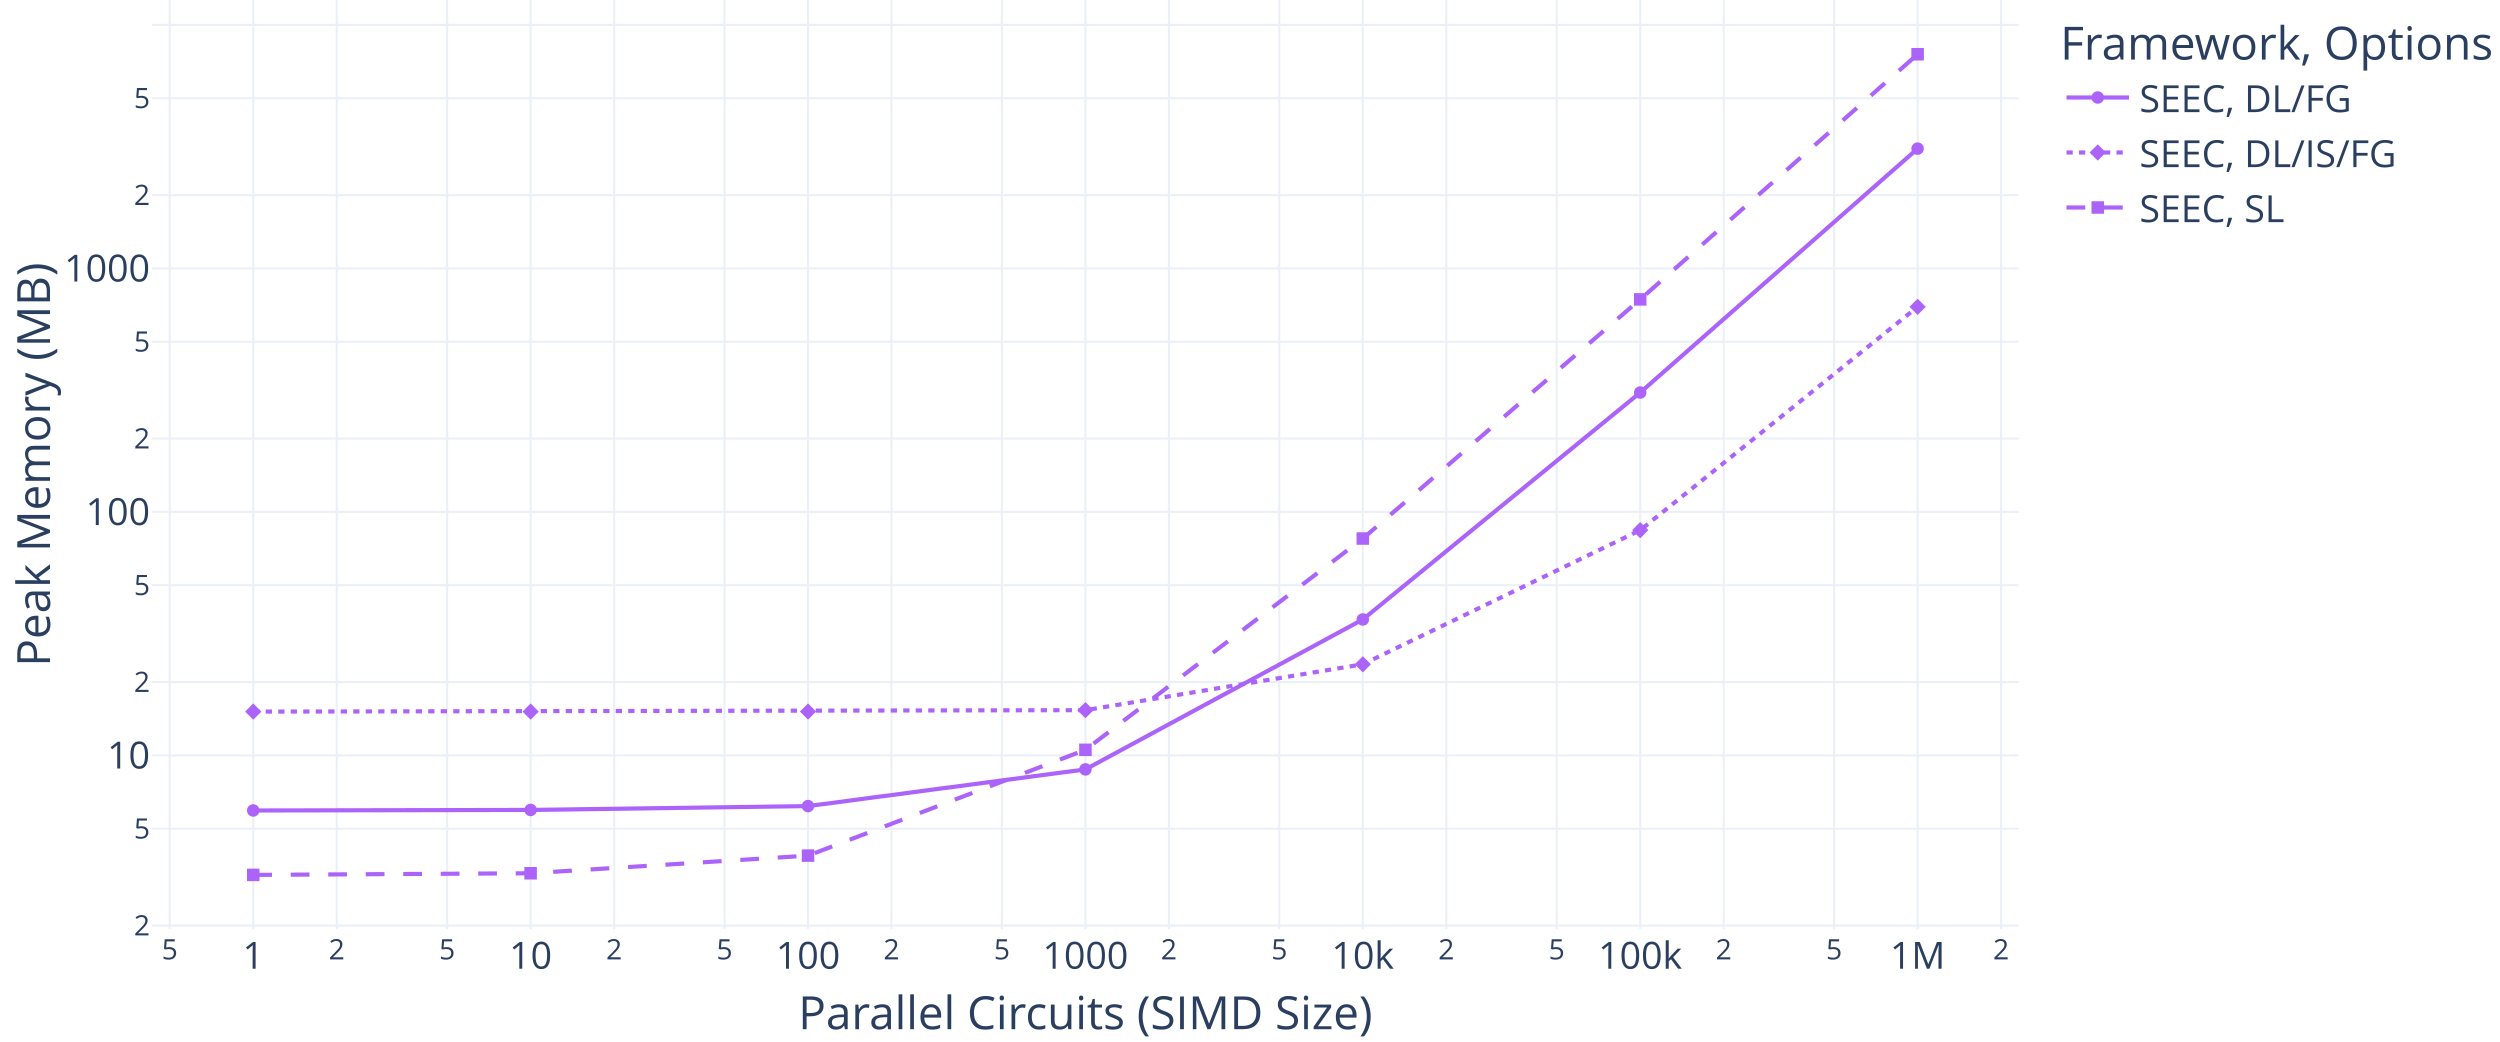
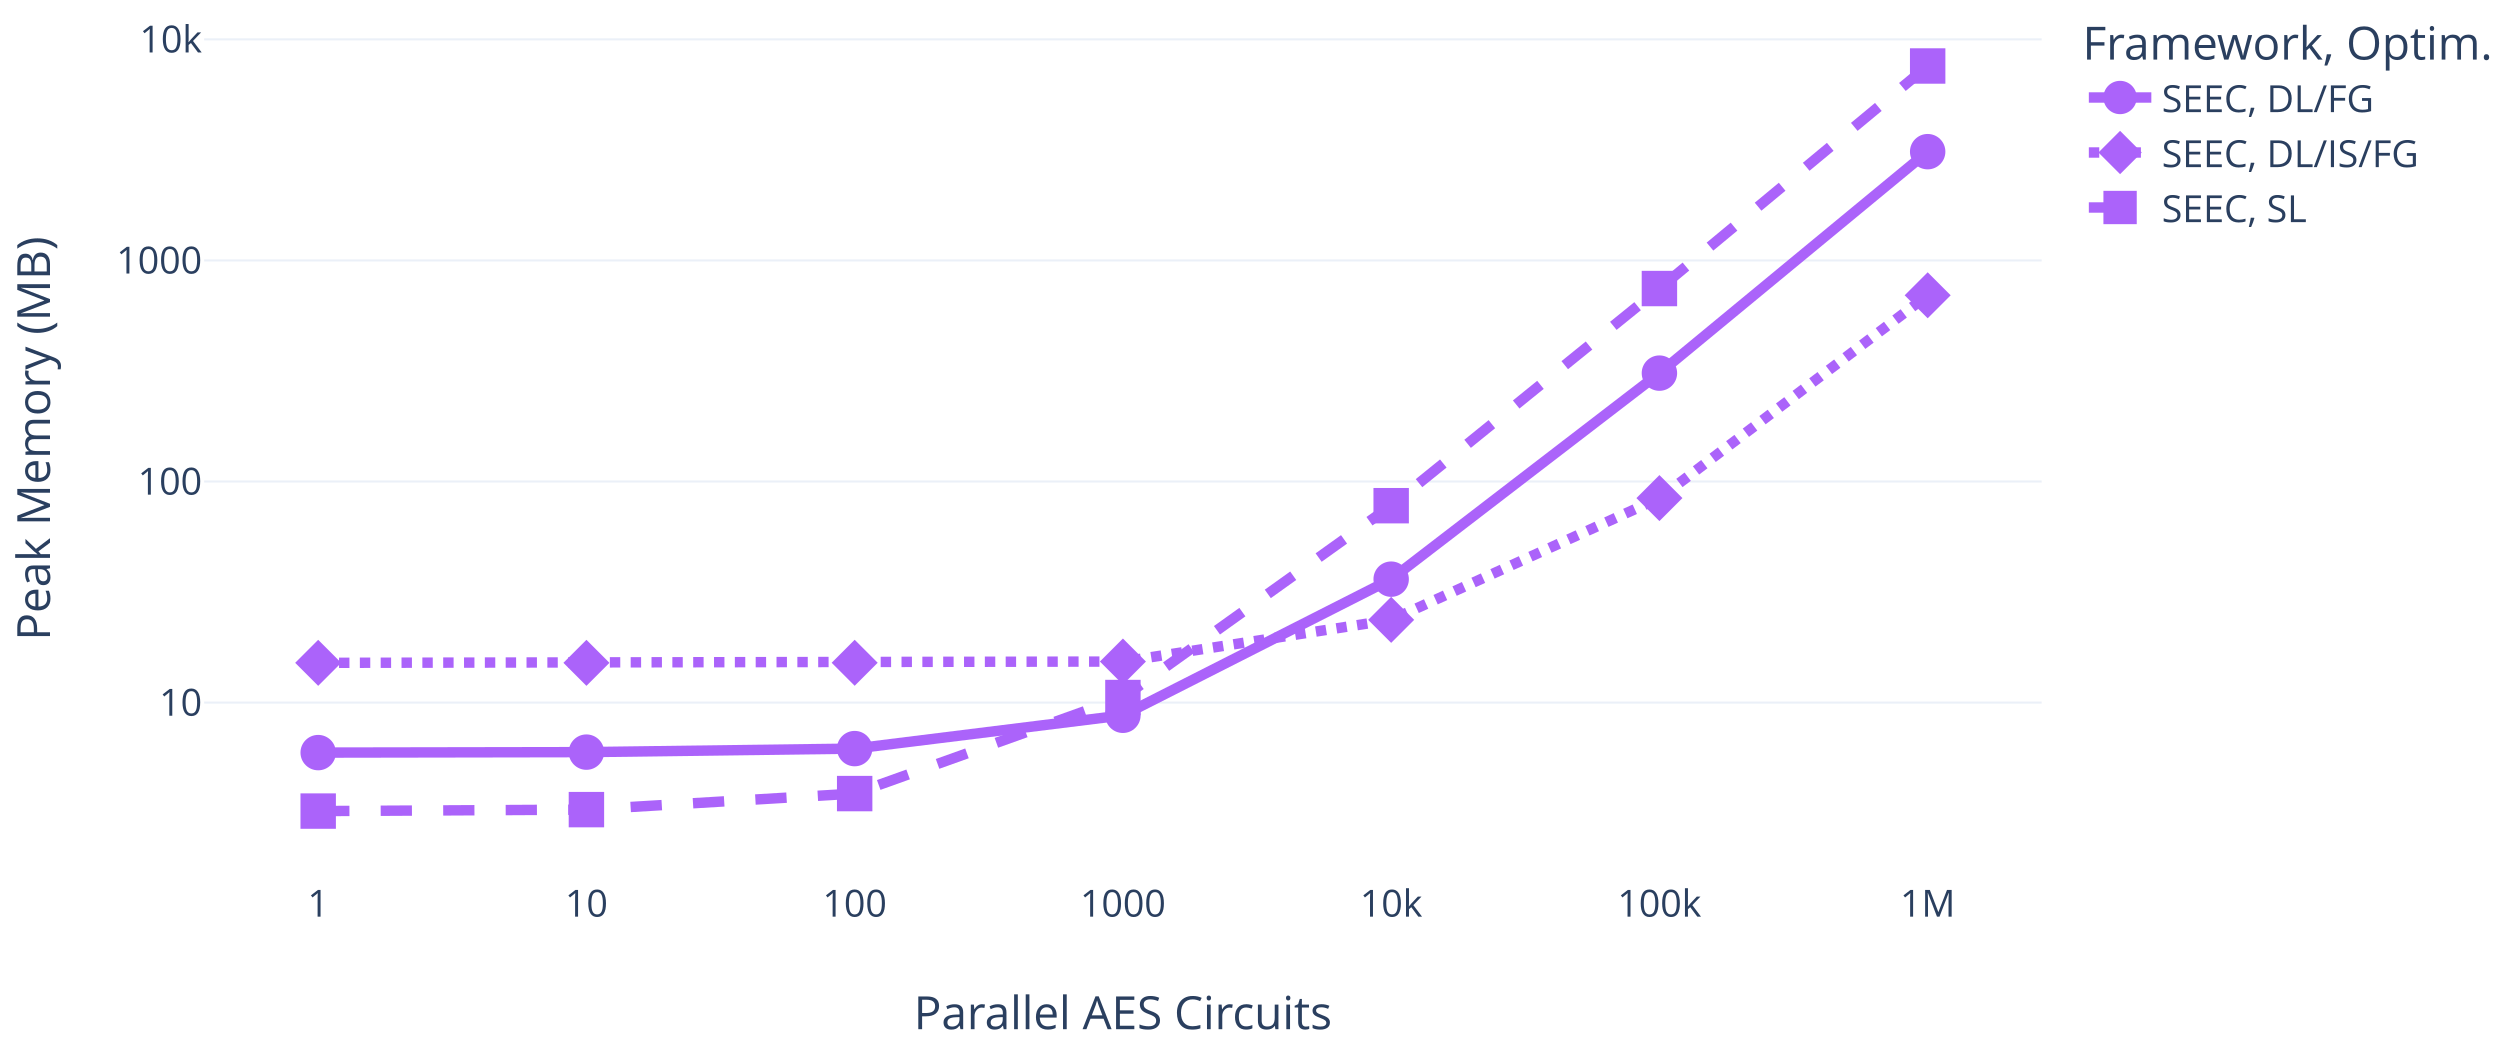
<svg xmlns="http://www.w3.org/2000/svg" class="main-svg" width="1200" height="500" style="" viewBox="0 0 1200 500">
  <rect x="0" y="0" width="1200" height="500" style="fill: rgb(255, 255, 255); fill-opacity: 1;" />
-   <defs id="defs-443792">
+   <defs id="defs-17421c">
    <g class="clips">
-       <clipPath id="clip443792xyplot" class="plotclip">
-         <rect width="896" height="446" />
-       </clipPath>
-       <clipPath class="axesclip" id="clip443792x">
-         <rect x="73" y="0" width="896" height="500" />
-       </clipPath>
-       <clipPath class="axesclip" id="clip443792y">
-         <rect x="0" y="0" width="1200" height="446" />
-       </clipPath>
-       <clipPath class="axesclip" id="clip443792xy">
-         <rect x="73" y="0" width="896" height="446" />
+       <clipPath id="clip17421cxyplot" class="plotclip">
+         <rect width="882" height="421" />
+       </clipPath>
+       <clipPath class="axesclip" id="clip17421cx">
+         <rect x="98" y="0" width="882" height="500" />
+       </clipPath>
+       <clipPath class="axesclip" id="clip17421cy">
+         <rect x="0" y="0" width="1200" height="421" />
+       </clipPath>
+       <clipPath class="axesclip" id="clip17421cxy">
+         <rect x="98" y="0" width="882" height="421" />
      </clipPath>
    </g>
    <g class="gradients" />
    <g class="patterns" />
  </defs>
  <g class="bglayer" />
  <g class="layer-below">
    <g class="imagelayer" />
    <g class="shapelayer" />
  </g>
  <g class="cartesianlayer">
    <g class="subplot xy">
      <g class="layer-subplot">
        <g class="shapelayer" />
        <g class="imagelayer" />
      </g>
      <g class="minor-gridlayer">
        <g class="x" />
        <g class="y" />
      </g>
      <g class="gridlayer">
-         <g class="x">
-           <path class="xgrid crisp" transform="translate(81.47,0)" d="M0,0v446" style="stroke: rgb(235, 240, 248); stroke-opacity: 1; stroke-width: 1px;" />
-           <path class="xgrid crisp" transform="translate(121.55,0)" d="M0,0v446" style="stroke: rgb(235, 240, 248); stroke-opacity: 1; stroke-width: 1px;" />
-           <path class="xgrid crisp" transform="translate(161.63,0)" d="M0,0v446" style="stroke: rgb(235, 240, 248); stroke-opacity: 1; stroke-width: 1px;" />
-           <path class="xgrid crisp" transform="translate(214.62,0)" d="M0,0v446" style="stroke: rgb(235, 240, 248); stroke-opacity: 1; stroke-width: 1px;" />
-           <path class="xgrid crisp" transform="translate(254.7,0)" d="M0,0v446" style="stroke: rgb(235, 240, 248); stroke-opacity: 1; stroke-width: 1px;" />
-           <path class="xgrid crisp" transform="translate(294.78,0)" d="M0,0v446" style="stroke: rgb(235, 240, 248); stroke-opacity: 1; stroke-width: 1px;" />
-           <path class="xgrid crisp" transform="translate(347.77,0)" d="M0,0v446" style="stroke: rgb(235, 240, 248); stroke-opacity: 1; stroke-width: 1px;" />
-           <path class="xgrid crisp" transform="translate(387.85,0)" d="M0,0v446" style="stroke: rgb(235, 240, 248); stroke-opacity: 1; stroke-width: 1px;" />
-           <path class="xgrid crisp" transform="translate(427.93,0)" d="M0,0v446" style="stroke: rgb(235, 240, 248); stroke-opacity: 1; stroke-width: 1px;" />
-           <path class="xgrid crisp" transform="translate(480.92,0)" d="M0,0v446" style="stroke: rgb(235, 240, 248); stroke-opacity: 1; stroke-width: 1px;" />
-           <path class="xgrid crisp" transform="translate(521,0)" d="M0,0v446" style="stroke: rgb(235, 240, 248); stroke-opacity: 1; stroke-width: 1px;" />
-           <path class="xgrid crisp" transform="translate(561.08,0)" d="M0,0v446" style="stroke: rgb(235, 240, 248); stroke-opacity: 1; stroke-width: 1px;" />
-           <path class="xgrid crisp" transform="translate(614.07,0)" d="M0,0v446" style="stroke: rgb(235, 240, 248); stroke-opacity: 1; stroke-width: 1px;" />
-           <path class="xgrid crisp" transform="translate(654.15,0)" d="M0,0v446" style="stroke: rgb(235, 240, 248); stroke-opacity: 1; stroke-width: 1px;" />
-           <path class="xgrid crisp" transform="translate(694.23,0)" d="M0,0v446" style="stroke: rgb(235, 240, 248); stroke-opacity: 1; stroke-width: 1px;" />
-           <path class="xgrid crisp" transform="translate(747.22,0)" d="M0,0v446" style="stroke: rgb(235, 240, 248); stroke-opacity: 1; stroke-width: 1px;" />
-           <path class="xgrid crisp" transform="translate(787.3,0)" d="M0,0v446" style="stroke: rgb(235, 240, 248); stroke-opacity: 1; stroke-width: 1px;" />
-           <path class="xgrid crisp" transform="translate(827.38,0)" d="M0,0v446" style="stroke: rgb(235, 240, 248); stroke-opacity: 1; stroke-width: 1px;" />
-           <path class="xgrid crisp" transform="translate(880.37,0)" d="M0,0v446" style="stroke: rgb(235, 240, 248); stroke-opacity: 1; stroke-width: 1px;" />
-           <path class="xgrid crisp" transform="translate(920.45,0)" d="M0,0v446" style="stroke: rgb(235, 240, 248); stroke-opacity: 1; stroke-width: 1px;" />
-           <path class="xgrid crisp" transform="translate(960.53,0)" d="M0,0v446" style="stroke: rgb(235, 240, 248); stroke-opacity: 1; stroke-width: 1px;" />
-         </g>
+         <g class="x" />
        <g class="y">
-           <path class="ygrid crisp" transform="translate(0,444.28)" d="M73,0h896" style="stroke: rgb(235, 240, 248); stroke-opacity: 1; stroke-width: 1px;" />
-           <path class="ygrid crisp" transform="translate(0,397.77)" d="M73,0h896" style="stroke: rgb(235, 240, 248); stroke-opacity: 1; stroke-width: 1px;" />
-           <path class="ygrid crisp" transform="translate(0,362.59)" d="M73,0h896" style="stroke: rgb(235, 240, 248); stroke-opacity: 1; stroke-width: 1px;" />
-           <path class="ygrid crisp" transform="translate(0,327.41)" d="M73,0h896" style="stroke: rgb(235, 240, 248); stroke-opacity: 1; stroke-width: 1px;" />
-           <path class="ygrid crisp" transform="translate(0,280.9)" d="M73,0h896" style="stroke: rgb(235, 240, 248); stroke-opacity: 1; stroke-width: 1px;" />
-           <path class="ygrid crisp" transform="translate(0,245.72)" d="M73,0h896" style="stroke: rgb(235, 240, 248); stroke-opacity: 1; stroke-width: 1px;" />
-           <path class="ygrid crisp" transform="translate(0,210.53)" d="M73,0h896" style="stroke: rgb(235, 240, 248); stroke-opacity: 1; stroke-width: 1px;" />
-           <path class="ygrid crisp" transform="translate(0,164.03)" d="M73,0h896" style="stroke: rgb(235, 240, 248); stroke-opacity: 1; stroke-width: 1px;" />
-           <path class="ygrid crisp" transform="translate(0,128.84)" d="M73,0h896" style="stroke: rgb(235, 240, 248); stroke-opacity: 1; stroke-width: 1px;" />
-           <path class="ygrid crisp" transform="translate(0,93.66)" d="M73,0h896" style="stroke: rgb(235, 240, 248); stroke-opacity: 1; stroke-width: 1px;" />
-           <path class="ygrid crisp" transform="translate(0,47.15)" d="M73,0h896" style="stroke: rgb(235, 240, 248); stroke-opacity: 1; stroke-width: 1px;" />
-           <path class="ygrid crisp" transform="translate(0,11.97)" d="M73,0h896" style="stroke: rgb(235, 240, 248); stroke-opacity: 1; stroke-width: 1px;" />
+           <path class="ygrid crisp" transform="translate(0,337.24)" d="M98,0h882" style="stroke: rgb(235, 240, 248); stroke-opacity: 1; stroke-width: 1px;" />
+           <path class="ygrid crisp" transform="translate(0,231.13)" d="M98,0h882" style="stroke: rgb(235, 240, 248); stroke-opacity: 1; stroke-width: 1px;" />
+           <path class="ygrid crisp" transform="translate(0,125.01)" d="M98,0h882" style="stroke: rgb(235, 240, 248); stroke-opacity: 1; stroke-width: 1px;" />
+           <path class="ygrid crisp" transform="translate(0,18.89)" d="M98,0h882" style="stroke: rgb(235, 240, 248); stroke-opacity: 1; stroke-width: 1px;" />
        </g>
      </g>
      <g class="zerolinelayer" />
      <path class="xlines-below" />
      <path class="ylines-below" />
      <g class="overlines-below" />
      <g class="xaxislayer-below" />
      <g class="yaxislayer-below" />
      <g class="overaxes-below" />
-       <g class="plot" transform="translate(73,0)" clip-path="url(#clip443792xyplot)">
+       <g class="plot" transform="translate(98,0)" clip-path="url(#clip17421cxyplot)">
        <g class="scatterlayer mlayer">
-           <g class="trace scatter trace0c1ef0" style="stroke-miterlimit: 2; opacity: 1;">
+           <g class="trace scatter trace7d2d43" style="stroke-miterlimit: 2; opacity: 1;">
            <g class="fills" />
            <g class="errorbars" />
            <g class="lines">
-               <path class="js-line" d="M48.55,389.03L181.7,388.77L314.85,386.92L448,369.31L581.15,297.34L714.3,188.42L847.45,71.34" style="vector-effect: none; fill: none; stroke: rgb(171, 99, 250); stroke-opacity: 1; stroke-width: 2px; opacity: 1;" />
+               <path class="js-line" d="M54.73,361.25L183.48,361.02L312.24,359.33L441,343.34L569.76,278L698.52,179.1L827.28,72.8" style="vector-effect: none; fill: none; stroke: rgb(171, 99, 250); stroke-opacity: 1; stroke-width: 5px; opacity: 1;" />
            </g>
            <g class="points">
-               <path class="point" transform="translate(48.55,389.03)" d="M3,0A3,3 0 1,1 0,-3A3,3 0 0,1 3,0Z" style="opacity: 1; stroke-width: 0px; fill: rgb(171, 99, 250); fill-opacity: 1;" />
-               <path class="point" transform="translate(181.7,388.77)" d="M3,0A3,3 0 1,1 0,-3A3,3 0 0,1 3,0Z" style="opacity: 1; stroke-width: 0px; fill: rgb(171, 99, 250); fill-opacity: 1;" />
-               <path class="point" transform="translate(314.85,386.92)" d="M3,0A3,3 0 1,1 0,-3A3,3 0 0,1 3,0Z" style="opacity: 1; stroke-width: 0px; fill: rgb(171, 99, 250); fill-opacity: 1;" />
-               <path class="point" transform="translate(448,369.31)" d="M3,0A3,3 0 1,1 0,-3A3,3 0 0,1 3,0Z" style="opacity: 1; stroke-width: 0px; fill: rgb(171, 99, 250); fill-opacity: 1;" />
-               <path class="point" transform="translate(581.15,297.34)" d="M3,0A3,3 0 1,1 0,-3A3,3 0 0,1 3,0Z" style="opacity: 1; stroke-width: 0px; fill: rgb(171, 99, 250); fill-opacity: 1;" />
-               <path class="point" transform="translate(714.3,188.42)" d="M3,0A3,3 0 1,1 0,-3A3,3 0 0,1 3,0Z" style="opacity: 1; stroke-width: 0px; fill: rgb(171, 99, 250); fill-opacity: 1;" />
-               <path class="point" transform="translate(847.45,71.34)" d="M3,0A3,3 0 1,1 0,-3A3,3 0 0,1 3,0Z" style="opacity: 1; stroke-width: 0px; fill: rgb(171, 99, 250); fill-opacity: 1;" />
+               <path class="point" transform="translate(54.73,361.25)" d="M8.5,0A8.5,8.5 0 1,1 0,-8.5A8.5,8.5 0 0,1 8.5,0Z" style="opacity: 1; stroke-width: 0px; fill: rgb(171, 99, 250); fill-opacity: 1;" />
+               <path class="point" transform="translate(183.48,361.02)" d="M8.5,0A8.5,8.5 0 1,1 0,-8.5A8.5,8.5 0 0,1 8.5,0Z" style="opacity: 1; stroke-width: 0px; fill: rgb(171, 99, 250); fill-opacity: 1;" />
+               <path class="point" transform="translate(312.24,359.33)" d="M8.5,0A8.5,8.5 0 1,1 0,-8.5A8.5,8.5 0 0,1 8.5,0Z" style="opacity: 1; stroke-width: 0px; fill: rgb(171, 99, 250); fill-opacity: 1;" />
+               <path class="point" transform="translate(441,343.34)" d="M8.5,0A8.5,8.5 0 1,1 0,-8.5A8.5,8.5 0 0,1 8.5,0Z" style="opacity: 1; stroke-width: 0px; fill: rgb(171, 99, 250); fill-opacity: 1;" />
+               <path class="point" transform="translate(569.76,278)" d="M8.5,0A8.5,8.5 0 1,1 0,-8.5A8.5,8.5 0 0,1 8.5,0Z" style="opacity: 1; stroke-width: 0px; fill: rgb(171, 99, 250); fill-opacity: 1;" />
+               <path class="point" transform="translate(698.52,179.1)" d="M8.5,0A8.5,8.5 0 1,1 0,-8.5A8.5,8.5 0 0,1 8.5,0Z" style="opacity: 1; stroke-width: 0px; fill: rgb(171, 99, 250); fill-opacity: 1;" />
+               <path class="point" transform="translate(827.28,72.8)" d="M8.5,0A8.5,8.5 0 1,1 0,-8.5A8.5,8.5 0 0,1 8.5,0Z" style="opacity: 1; stroke-width: 0px; fill: rgb(171, 99, 250); fill-opacity: 1;" />
            </g>
            <g class="text" />
          </g>
-           <g class="trace scatter trace96183c" style="stroke-miterlimit: 2; opacity: 1;">
+           <g class="trace scatter trace6a30df" style="stroke-miterlimit: 2; opacity: 1;">
            <g class="fills" />
            <g class="errorbars" />
            <g class="lines">
-               <path class="js-line" d="M48.55,341.57L448,340.88L581.15,318.86L714.3,254.48L847.45,147.27" style="vector-effect: none; fill: none; stroke: rgb(171, 99, 250); stroke-opacity: 1; stroke-dasharray: 3px, 3px; stroke-width: 2px; opacity: 1;" />
+               <path class="js-line" d="M54.73,318.16L441,317.54L569.76,297.53L698.52,239.08L827.28,141.74" style="vector-effect: none; fill: none; stroke: rgb(171, 99, 250); stroke-opacity: 1; stroke-dasharray: 5px, 5px; stroke-width: 5px; opacity: 1;" />
            </g>
            <g class="points">
-               <path class="point" transform="translate(48.55,341.57)" d="M3.9,0L0,3.9L-3.9,0L0,-3.9Z" style="opacity: 1; stroke-width: 0px; fill: rgb(171, 99, 250); fill-opacity: 1;" />
-               <path class="point" transform="translate(181.7,341.57)" d="M3.9,0L0,3.9L-3.9,0L0,-3.9Z" style="opacity: 1; stroke-width: 0px; fill: rgb(171, 99, 250); fill-opacity: 1;" />
-               <path class="point" transform="translate(314.85,341.54)" d="M3.9,0L0,3.9L-3.9,0L0,-3.9Z" style="opacity: 1; stroke-width: 0px; fill: rgb(171, 99, 250); fill-opacity: 1;" />
-               <path class="point" transform="translate(448,340.88)" d="M3.9,0L0,3.9L-3.9,0L0,-3.9Z" style="opacity: 1; stroke-width: 0px; fill: rgb(171, 99, 250); fill-opacity: 1;" />
-               <path class="point" transform="translate(581.15,318.86)" d="M3.9,0L0,3.9L-3.9,0L0,-3.9Z" style="opacity: 1; stroke-width: 0px; fill: rgb(171, 99, 250); fill-opacity: 1;" />
-               <path class="point" transform="translate(714.3,254.48)" d="M3.9,0L0,3.9L-3.9,0L0,-3.9Z" style="opacity: 1; stroke-width: 0px; fill: rgb(171, 99, 250); fill-opacity: 1;" />
-               <path class="point" transform="translate(847.45,147.27)" d="M3.9,0L0,3.9L-3.9,0L0,-3.9Z" style="opacity: 1; stroke-width: 0px; fill: rgb(171, 99, 250); fill-opacity: 1;" />
+               <path class="point" transform="translate(54.73,318.16)" d="M11.05,0L0,11.05L-11.05,0L0,-11.05Z" style="opacity: 1; stroke-width: 0px; fill: rgb(171, 99, 250); fill-opacity: 1;" />
+               <path class="point" transform="translate(183.48,318.16)" d="M11.05,0L0,11.05L-11.05,0L0,-11.05Z" style="opacity: 1; stroke-width: 0px; fill: rgb(171, 99, 250); fill-opacity: 1;" />
+               <path class="point" transform="translate(312.24,318.13)" d="M11.05,0L0,11.05L-11.05,0L0,-11.05Z" style="opacity: 1; stroke-width: 0px; fill: rgb(171, 99, 250); fill-opacity: 1;" />
+               <path class="point" transform="translate(441,317.54)" d="M11.05,0L0,11.05L-11.05,0L0,-11.05Z" style="opacity: 1; stroke-width: 0px; fill: rgb(171, 99, 250); fill-opacity: 1;" />
+               <path class="point" transform="translate(569.76,297.53)" d="M11.05,0L0,11.05L-11.05,0L0,-11.05Z" style="opacity: 1; stroke-width: 0px; fill: rgb(171, 99, 250); fill-opacity: 1;" />
+               <path class="point" transform="translate(698.52,239.08)" d="M11.05,0L0,11.05L-11.05,0L0,-11.05Z" style="opacity: 1; stroke-width: 0px; fill: rgb(171, 99, 250); fill-opacity: 1;" />
+               <path class="point" transform="translate(827.28,141.74)" d="M11.05,0L0,11.05L-11.05,0L0,-11.05Z" style="opacity: 1; stroke-width: 0px; fill: rgb(171, 99, 250); fill-opacity: 1;" />
            </g>
            <g class="text" />
          </g>
-           <g class="trace scatter tracea69be8" style="stroke-miterlimit: 2; opacity: 1;">
+           <g class="trace scatter tracea6ce36" style="stroke-miterlimit: 2; opacity: 1;">
            <g class="fills" />
            <g class="errorbars" />
            <g class="lines">
-               <path class="js-line" d="M48.55,419.95L181.7,419.17L314.85,410.7L448,359.91L581.15,258.5L714.3,143.7L847.45,26.05" style="vector-effect: none; fill: none; stroke: rgb(171, 99, 250); stroke-opacity: 1; stroke-dasharray: 9px, 9px; stroke-width: 2px; opacity: 1;" />
+               <path class="js-line" d="M54.73,389.32L183.48,388.62L312.24,380.92L441,334.81L569.76,242.73L698.52,138.5L827.28,31.68" style="vector-effect: none; fill: none; stroke: rgb(171, 99, 250); stroke-opacity: 1; stroke-dasharray: 15px, 15px; stroke-width: 5px; opacity: 1;" />
            </g>
            <g class="points">
-               <path class="point" transform="translate(48.55,419.95)" d="M3,3H-3V-3H3Z" style="opacity: 1; stroke-width: 0px; fill: rgb(171, 99, 250); fill-opacity: 1;" />
-               <path class="point" transform="translate(181.7,419.17)" d="M3,3H-3V-3H3Z" style="opacity: 1; stroke-width: 0px; fill: rgb(171, 99, 250); fill-opacity: 1;" />
-               <path class="point" transform="translate(314.85,410.7)" d="M3,3H-3V-3H3Z" style="opacity: 1; stroke-width: 0px; fill: rgb(171, 99, 250); fill-opacity: 1;" />
-               <path class="point" transform="translate(448,359.91)" d="M3,3H-3V-3H3Z" style="opacity: 1; stroke-width: 0px; fill: rgb(171, 99, 250); fill-opacity: 1;" />
-               <path class="point" transform="translate(581.15,258.5)" d="M3,3H-3V-3H3Z" style="opacity: 1; stroke-width: 0px; fill: rgb(171, 99, 250); fill-opacity: 1;" />
-               <path class="point" transform="translate(714.3,143.7)" d="M3,3H-3V-3H3Z" style="opacity: 1; stroke-width: 0px; fill: rgb(171, 99, 250); fill-opacity: 1;" />
-               <path class="point" transform="translate(847.45,26.05)" d="M3,3H-3V-3H3Z" style="opacity: 1; stroke-width: 0px; fill: rgb(171, 99, 250); fill-opacity: 1;" />
+               <path class="point" transform="translate(54.73,389.32)" d="M8.5,8.5H-8.5V-8.5H8.5Z" style="opacity: 1; stroke-width: 0px; fill: rgb(171, 99, 250); fill-opacity: 1;" />
+               <path class="point" transform="translate(183.48,388.62)" d="M8.5,8.5H-8.5V-8.5H8.5Z" style="opacity: 1; stroke-width: 0px; fill: rgb(171, 99, 250); fill-opacity: 1;" />
+               <path class="point" transform="translate(312.24,380.92)" d="M8.5,8.5H-8.5V-8.5H8.5Z" style="opacity: 1; stroke-width: 0px; fill: rgb(171, 99, 250); fill-opacity: 1;" />
+               <path class="point" transform="translate(441,334.81)" d="M8.5,8.5H-8.5V-8.5H8.5Z" style="opacity: 1; stroke-width: 0px; fill: rgb(171, 99, 250); fill-opacity: 1;" />
+               <path class="point" transform="translate(569.76,242.73)" d="M8.5,8.5H-8.5V-8.5H8.5Z" style="opacity: 1; stroke-width: 0px; fill: rgb(171, 99, 250); fill-opacity: 1;" />
+               <path class="point" transform="translate(698.52,138.5)" d="M8.5,8.5H-8.5V-8.5H8.5Z" style="opacity: 1; stroke-width: 0px; fill: rgb(171, 99, 250); fill-opacity: 1;" />
+               <path class="point" transform="translate(827.28,31.68)" d="M8.5,8.5H-8.5V-8.5H8.5Z" style="opacity: 1; stroke-width: 0px; fill: rgb(171, 99, 250); fill-opacity: 1;" />
            </g>
            <g class="text" />
          </g>
        </g>
      </g>
      <g class="overplot" />
      <path class="xlines-above crisp" d="M0,0" style="fill: none;" />
      <path class="ylines-above crisp" d="M0,0" style="fill: none;" />
      <g class="overlines-above" />
      <g class="xaxislayer-above">
        <g class="xtick">
-           <text text-anchor="middle" x="0" y="460.5" transform="translate(81.47,0)" style="font-family: 'Open Sans', verdana, arial, sans-serif; font-size: 13.5px; fill: rgb(42, 63, 95); fill-opacity: 1; white-space: pre; opacity: 1;">5</text>
-         </g>
-         <g class="xtick">
-           <text text-anchor="middle" x="0" y="465" style="font-family: 'Open Sans', verdana, arial, sans-serif; font-size: 18px; fill: rgb(42, 63, 95); fill-opacity: 1; white-space: pre; opacity: 1;" transform="translate(121.55,0)">1</text>
-         </g>
-         <g class="xtick">
-           <text text-anchor="middle" x="0" y="460.5" style="font-family: 'Open Sans', verdana, arial, sans-serif; font-size: 13.5px; fill: rgb(42, 63, 95); fill-opacity: 1; white-space: pre; opacity: 1;" transform="translate(161.63,0)">2</text>
-         </g>
-         <g class="xtick">
-           <text text-anchor="middle" x="0" y="460.5" style="font-family: 'Open Sans', verdana, arial, sans-serif; font-size: 13.5px; fill: rgb(42, 63, 95); fill-opacity: 1; white-space: pre; opacity: 1;" transform="translate(214.62,0)">5</text>
-         </g>
-         <g class="xtick">
-           <text text-anchor="middle" x="0" y="465" style="font-family: 'Open Sans', verdana, arial, sans-serif; font-size: 18px; fill: rgb(42, 63, 95); fill-opacity: 1; white-space: pre; opacity: 1;" transform="translate(254.7,0)">10</text>
-         </g>
-         <g class="xtick">
-           <text text-anchor="middle" x="0" y="460.5" style="font-family: 'Open Sans', verdana, arial, sans-serif; font-size: 13.5px; fill: rgb(42, 63, 95); fill-opacity: 1; white-space: pre; opacity: 1;" transform="translate(294.78,0)">2</text>
-         </g>
-         <g class="xtick">
-           <text text-anchor="middle" x="0" y="460.5" style="font-family: 'Open Sans', verdana, arial, sans-serif; font-size: 13.5px; fill: rgb(42, 63, 95); fill-opacity: 1; white-space: pre; opacity: 1;" transform="translate(347.77,0)">5</text>
-         </g>
-         <g class="xtick">
-           <text text-anchor="middle" x="0" y="465" style="font-family: 'Open Sans', verdana, arial, sans-serif; font-size: 18px; fill: rgb(42, 63, 95); fill-opacity: 1; white-space: pre; opacity: 1;" transform="translate(387.85,0)">100</text>
-         </g>
-         <g class="xtick">
-           <text text-anchor="middle" x="0" y="460.5" style="font-family: 'Open Sans', verdana, arial, sans-serif; font-size: 13.5px; fill: rgb(42, 63, 95); fill-opacity: 1; white-space: pre; opacity: 1;" transform="translate(427.93,0)">2</text>
-         </g>
-         <g class="xtick">
-           <text text-anchor="middle" x="0" y="460.5" style="font-family: 'Open Sans', verdana, arial, sans-serif; font-size: 13.5px; fill: rgb(42, 63, 95); fill-opacity: 1; white-space: pre; opacity: 1;" transform="translate(480.92,0)">5</text>
-         </g>
-         <g class="xtick">
-           <text text-anchor="middle" x="0" y="465" style="font-family: 'Open Sans', verdana, arial, sans-serif; font-size: 18px; fill: rgb(42, 63, 95); fill-opacity: 1; white-space: pre; opacity: 1;" transform="translate(521,0)">1000</text>
-         </g>
-         <g class="xtick">
-           <text text-anchor="middle" x="0" y="460.5" style="font-family: 'Open Sans', verdana, arial, sans-serif; font-size: 13.5px; fill: rgb(42, 63, 95); fill-opacity: 1; white-space: pre; opacity: 1;" transform="translate(561.08,0)">2</text>
-         </g>
-         <g class="xtick">
-           <text text-anchor="middle" x="0" y="460.5" style="font-family: 'Open Sans', verdana, arial, sans-serif; font-size: 13.5px; fill: rgb(42, 63, 95); fill-opacity: 1; white-space: pre; opacity: 1;" transform="translate(614.07,0)">5</text>
-         </g>
-         <g class="xtick">
-           <text text-anchor="middle" x="0" y="465" style="font-family: 'Open Sans', verdana, arial, sans-serif; font-size: 18px; fill: rgb(42, 63, 95); fill-opacity: 1; white-space: pre; opacity: 1;" transform="translate(654.15,0)">10k</text>
-         </g>
-         <g class="xtick">
-           <text text-anchor="middle" x="0" y="460.5" style="font-family: 'Open Sans', verdana, arial, sans-serif; font-size: 13.5px; fill: rgb(42, 63, 95); fill-opacity: 1; white-space: pre; opacity: 1;" transform="translate(694.23,0)">2</text>
-         </g>
-         <g class="xtick">
-           <text text-anchor="middle" x="0" y="460.5" style="font-family: 'Open Sans', verdana, arial, sans-serif; font-size: 13.5px; fill: rgb(42, 63, 95); fill-opacity: 1; white-space: pre; opacity: 1;" transform="translate(747.22,0)">5</text>
-         </g>
-         <g class="xtick">
-           <text text-anchor="middle" x="0" y="465" style="font-family: 'Open Sans', verdana, arial, sans-serif; font-size: 18px; fill: rgb(42, 63, 95); fill-opacity: 1; white-space: pre; opacity: 1;" transform="translate(787.3,0)">100k</text>
-         </g>
-         <g class="xtick">
-           <text text-anchor="middle" x="0" y="460.5" style="font-family: 'Open Sans', verdana, arial, sans-serif; font-size: 13.5px; fill: rgb(42, 63, 95); fill-opacity: 1; white-space: pre; opacity: 1;" transform="translate(827.38,0)">2</text>
-         </g>
-         <g class="xtick">
-           <text text-anchor="middle" x="0" y="460.5" style="font-family: 'Open Sans', verdana, arial, sans-serif; font-size: 13.5px; fill: rgb(42, 63, 95); fill-opacity: 1; white-space: pre; opacity: 1;" transform="translate(880.37,0)">5</text>
-         </g>
-         <g class="xtick">
-           <text text-anchor="middle" x="0" y="465" style="font-family: 'Open Sans', verdana, arial, sans-serif; font-size: 18px; fill: rgb(42, 63, 95); fill-opacity: 1; white-space: pre; opacity: 1;" transform="translate(920.45,0)">1M</text>
-         </g>
-         <g class="xtick">
-           <text text-anchor="middle" x="0" y="460.5" style="font-family: 'Open Sans', verdana, arial, sans-serif; font-size: 13.5px; fill: rgb(42, 63, 95); fill-opacity: 1; white-space: pre; opacity: 1;" transform="translate(960.53,0)">2</text>
+           <text text-anchor="middle" x="0" y="440" transform="translate(152.73,0)" style="font-family: 'Open Sans', verdana, arial, sans-serif; font-size: 18px; fill: rgb(42, 63, 95); fill-opacity: 1; white-space: pre; opacity: 1;">1</text>
+         </g>
+         <g class="xtick">
+           <text text-anchor="middle" x="0" y="440" style="font-family: 'Open Sans', verdana, arial, sans-serif; font-size: 18px; fill: rgb(42, 63, 95); fill-opacity: 1; white-space: pre; opacity: 1;" transform="translate(281.48,0)">10</text>
+         </g>
+         <g class="xtick">
+           <text text-anchor="middle" x="0" y="440" style="font-family: 'Open Sans', verdana, arial, sans-serif; font-size: 18px; fill: rgb(42, 63, 95); fill-opacity: 1; white-space: pre; opacity: 1;" transform="translate(410.24,0)">100</text>
+         </g>
+         <g class="xtick">
+           <text text-anchor="middle" x="0" y="440" style="font-family: 'Open Sans', verdana, arial, sans-serif; font-size: 18px; fill: rgb(42, 63, 95); fill-opacity: 1; white-space: pre; opacity: 1;" transform="translate(539,0)">1000</text>
+         </g>
+         <g class="xtick">
+           <text text-anchor="middle" x="0" y="440" style="font-family: 'Open Sans', verdana, arial, sans-serif; font-size: 18px; fill: rgb(42, 63, 95); fill-opacity: 1; white-space: pre; opacity: 1;" transform="translate(667.76,0)">10k</text>
+         </g>
+         <g class="xtick">
+           <text text-anchor="middle" x="0" y="440" style="font-family: 'Open Sans', verdana, arial, sans-serif; font-size: 18px; fill: rgb(42, 63, 95); fill-opacity: 1; white-space: pre; opacity: 1;" transform="translate(796.52,0)">100k</text>
+         </g>
+         <g class="xtick">
+           <text text-anchor="middle" x="0" y="440" style="font-family: 'Open Sans', verdana, arial, sans-serif; font-size: 18px; fill: rgb(42, 63, 95); fill-opacity: 1; white-space: pre; opacity: 1;" transform="translate(925.28,0)">1M</text>
        </g>
      </g>
      <g class="yaxislayer-above">
        <g class="ytick">
-           <text text-anchor="end" x="72" y="4.725" transform="translate(0,444.28)" style="font-family: 'Open Sans', verdana, arial, sans-serif; font-size: 13.5px; fill: rgb(42, 63, 95); fill-opacity: 1; white-space: pre; opacity: 1;">2</text>
-         </g>
-         <g class="ytick">
-           <text text-anchor="end" x="72" y="4.725" style="font-family: 'Open Sans', verdana, arial, sans-serif; font-size: 13.5px; fill: rgb(42, 63, 95); fill-opacity: 1; white-space: pre; opacity: 1;" transform="translate(0,397.77)">5</text>
-         </g>
-         <g class="ytick">
-           <text text-anchor="end" x="72" y="6.3" style="font-family: 'Open Sans', verdana, arial, sans-serif; font-size: 18px; fill: rgb(42, 63, 95); fill-opacity: 1; white-space: pre; opacity: 1;" transform="translate(0,362.59)">10</text>
-         </g>
-         <g class="ytick">
-           <text text-anchor="end" x="72" y="4.725" style="font-family: 'Open Sans', verdana, arial, sans-serif; font-size: 13.5px; fill: rgb(42, 63, 95); fill-opacity: 1; white-space: pre; opacity: 1;" transform="translate(0,327.41)">2</text>
-         </g>
-         <g class="ytick">
-           <text text-anchor="end" x="72" y="4.725" style="font-family: 'Open Sans', verdana, arial, sans-serif; font-size: 13.5px; fill: rgb(42, 63, 95); fill-opacity: 1; white-space: pre; opacity: 1;" transform="translate(0,280.9)">5</text>
-         </g>
-         <g class="ytick">
-           <text text-anchor="end" x="72" y="6.3" style="font-family: 'Open Sans', verdana, arial, sans-serif; font-size: 18px; fill: rgb(42, 63, 95); fill-opacity: 1; white-space: pre; opacity: 1;" transform="translate(0,245.72)">100</text>
-         </g>
-         <g class="ytick">
-           <text text-anchor="end" x="72" y="4.725" style="font-family: 'Open Sans', verdana, arial, sans-serif; font-size: 13.5px; fill: rgb(42, 63, 95); fill-opacity: 1; white-space: pre; opacity: 1;" transform="translate(0,210.53)">2</text>
-         </g>
-         <g class="ytick">
-           <text text-anchor="end" x="72" y="4.725" style="font-family: 'Open Sans', verdana, arial, sans-serif; font-size: 13.5px; fill: rgb(42, 63, 95); fill-opacity: 1; white-space: pre; opacity: 1;" transform="translate(0,164.03)">5</text>
-         </g>
-         <g class="ytick">
-           <text text-anchor="end" x="72" y="6.3" style="font-family: 'Open Sans', verdana, arial, sans-serif; font-size: 18px; fill: rgb(42, 63, 95); fill-opacity: 1; white-space: pre; opacity: 1;" transform="translate(0,128.84)">1000</text>
-         </g>
-         <g class="ytick">
-           <text text-anchor="end" x="72" y="4.725" style="font-family: 'Open Sans', verdana, arial, sans-serif; font-size: 13.5px; fill: rgb(42, 63, 95); fill-opacity: 1; white-space: pre; opacity: 1;" transform="translate(0,93.66)">2</text>
-         </g>
-         <g class="ytick">
-           <text text-anchor="end" x="72" y="4.725" style="font-family: 'Open Sans', verdana, arial, sans-serif; font-size: 13.5px; fill: rgb(42, 63, 95); fill-opacity: 1; white-space: pre; opacity: 1;" transform="translate(0,47.15)">5</text>
-         </g>
-         <g class="ytick">
-           <text text-anchor="end" x="72" y="6.3" style="font-family: 'Open Sans', verdana, arial, sans-serif; font-size: 18px; fill: rgb(42, 63, 95); fill-opacity: 1; white-space: pre; opacity: 0;" transform="translate(0,11.97)">10k</text>
+           <text text-anchor="end" x="97" y="6.3" transform="translate(0,337.24)" style="font-family: 'Open Sans', verdana, arial, sans-serif; font-size: 18px; fill: rgb(42, 63, 95); fill-opacity: 1; white-space: pre; opacity: 1;">10</text>
+         </g>
+         <g class="ytick">
+           <text text-anchor="end" x="97" y="6.3" style="font-family: 'Open Sans', verdana, arial, sans-serif; font-size: 18px; fill: rgb(42, 63, 95); fill-opacity: 1; white-space: pre; opacity: 1;" transform="translate(0,231.13)">100</text>
+         </g>
+         <g class="ytick">
+           <text text-anchor="end" x="97" y="6.3" style="font-family: 'Open Sans', verdana, arial, sans-serif; font-size: 18px; fill: rgb(42, 63, 95); fill-opacity: 1; white-space: pre; opacity: 1;" transform="translate(0,125.01)">1000</text>
+         </g>
+         <g class="ytick">
+           <text text-anchor="end" x="97" y="6.3" style="font-family: 'Open Sans', verdana, arial, sans-serif; font-size: 18px; fill: rgb(42, 63, 95); fill-opacity: 1; white-space: pre; opacity: 1;" transform="translate(0,18.89)">10k</text>
        </g>
      </g>
      <g class="overaxes-above" />
    </g>
  </g>
  <g class="polarlayer" />
  <g class="smithlayer" />
  <g class="ternarylayer" />
  <g class="geolayer" />
  <g class="funnelarealayer" />
  <g class="pielayer" />
  <g class="iciclelayer" />
  <g class="treemaplayer" />
  <g class="sunburstlayer" />
  <g class="glimages" />
-   <defs id="topdefs-443792">
+   <defs id="topdefs-17421c">
    <g class="clips" />
-     <clipPath id="legend443792">
-       <rect width="213" height="118" x="0" y="0" />
+     <clipPath id="legend17421c">
+       <rect width="202" height="118" x="0" y="0" />
    </clipPath>
  </defs>
  <g class="layer-above">
    <g class="imagelayer" />
    <g class="shapelayer" />
  </g>
  <g class="infolayer">
-     <g class="legend" pointer-events="all" transform="translate(986.92,0)">
-       <rect class="bg" shape-rendering="crispEdges" width="213" height="118" x="0" y="0" style="stroke: rgb(68, 68, 68); stroke-opacity: 1; fill: rgb(255, 255, 255); fill-opacity: 1; stroke-width: 0px;" />
-       <g class="scrollbox" transform="" clip-path="url(#legend443792)">
-         <text class="legendtitletext" text-anchor="start" x="2" y="28.6" style="font-family: 'Open Sans', verdana, arial, sans-serif; font-size: 22px; fill: rgb(42, 63, 95); fill-opacity: 1; white-space: pre;">Framework, Options</text>
+     <g class="legend" pointer-events="all" transform="translate(997.64,0)">
+       <rect class="bg" shape-rendering="crispEdges" width="202" height="118" x="0" y="0" style="stroke: rgb(68, 68, 68); stroke-opacity: 1; fill: rgb(255, 255, 255); fill-opacity: 1; stroke-width: 0px;" />
+       <g class="scrollbox" transform="" clip-path="url(#legend17421c)">
+         <text class="legendtitletext" text-anchor="start" x="2" y="28.6" style="font-family: 'Open Sans', verdana, arial, sans-serif; font-size: 22px; fill: rgb(42, 63, 95); fill-opacity: 1; white-space: pre;">Framework, Optim.</text>
        <g class="groups" transform="">
          <g class="traces" transform="translate(0,46.8)" style="opacity: 1;">
            <text class="legendtext" text-anchor="start" x="40" y="7.02" style="font-family: 'Open Sans', verdana, arial, sans-serif; font-size: 18px; fill: rgb(42, 63, 95); fill-opacity: 1; white-space: pre;">SEEC, DL/FG</text>
            <g class="layers" style="opacity: 1;">
              <g class="legendfill" />
              <g class="legendlines">
-                 <path class="js-line" d="M5,0h30" style="fill: none; stroke: rgb(171, 99, 250); stroke-opacity: 1; stroke-width: 2px;" />
+                 <path class="js-line" d="M5,0h30" style="fill: none; stroke: rgb(171, 99, 250); stroke-opacity: 1; stroke-width: 5px;" />
              </g>
              <g class="legendsymbols">
                <g class="legendpoints">
-                   <path class="scatterpts" transform="translate(20,0)" d="M3,0A3,3 0 1,1 0,-3A3,3 0 0,1 3,0Z" style="opacity: 1; stroke-width: 0px; fill: rgb(171, 99, 250); fill-opacity: 1;" />
+                   <path class="scatterpts" transform="translate(20,0)" d="M8,0A8,8 0 1,1 0,-8A8,8 0 0,1 8,0Z" style="opacity: 1; stroke-width: 0px; fill: rgb(171, 99, 250); fill-opacity: 1;" />
                </g>
              </g>
            </g>
            <rect class="legendtoggle" x="0" y="-13.2" width="163.328" height="26.4" style="fill: rgb(0, 0, 0); fill-opacity: 0;" />
          </g>
        </g>
        <g class="groups" transform="">
          <g class="traces" transform="translate(0,73.2)" style="opacity: 1;">
            <text class="legendtext" text-anchor="start" x="40" y="7.02" style="font-family: 'Open Sans', verdana, arial, sans-serif; font-size: 18px; fill: rgb(42, 63, 95); fill-opacity: 1; white-space: pre;">SEEC, DL/IS/FG</text>
            <g class="layers" style="opacity: 1;">
              <g class="legendfill" />
              <g class="legendlines">
-                 <path class="js-line" d="M5,0h30" style="fill: none; stroke: rgb(171, 99, 250); stroke-opacity: 1; stroke-dasharray: 3px, 3px; stroke-width: 2px;" />
+                 <path class="js-line" d="M5,0h30" style="fill: none; stroke: rgb(171, 99, 250); stroke-opacity: 1; stroke-dasharray: 5px, 5px; stroke-width: 5px;" />
              </g>
              <g class="legendsymbols">
                <g class="legendpoints">
-                   <path class="scatterpts" transform="translate(20,0)" d="M3.9,0L0,3.9L-3.9,0L0,-3.9Z" style="opacity: 1; stroke-width: 0px; fill: rgb(171, 99, 250); fill-opacity: 1;" />
+                   <path class="scatterpts" transform="translate(20,0)" d="M10.4,0L0,10.4L-10.4,0L0,-10.4Z" style="opacity: 1; stroke-width: 0px; fill: rgb(171, 99, 250); fill-opacity: 1;" />
                </g>
              </g>
            </g>
            <rect class="legendtoggle" x="0" y="-13.2" width="163.328" height="26.4" style="fill: rgb(0, 0, 0); fill-opacity: 0;" />
          </g>
        </g>
        <g class="groups" transform="">
          <g class="traces" transform="translate(0,99.6)" style="opacity: 1;">
            <text class="legendtext" text-anchor="start" x="40" y="7.02" style="font-family: 'Open Sans', verdana, arial, sans-serif; font-size: 18px; fill: rgb(42, 63, 95); fill-opacity: 1; white-space: pre;">SEEC, SL</text>
            <g class="layers" style="opacity: 1;">
              <g class="legendfill" />
              <g class="legendlines">
-                 <path class="js-line" d="M5,0h30" style="fill: none; stroke: rgb(171, 99, 250); stroke-opacity: 1; stroke-dasharray: 9px, 9px; stroke-width: 2px;" />
+                 <path class="js-line" d="M5,0h30" style="fill: none; stroke: rgb(171, 99, 250); stroke-opacity: 1; stroke-dasharray: 15px, 15px; stroke-width: 5px;" />
              </g>
              <g class="legendsymbols">
                <g class="legendpoints">
-                   <path class="scatterpts" transform="translate(20,0)" d="M3,3H-3V-3H3Z" style="opacity: 1; stroke-width: 0px; fill: rgb(171, 99, 250); fill-opacity: 1;" />
+                   <path class="scatterpts" transform="translate(20,0)" d="M8,8H-8V-8H8Z" style="opacity: 1; stroke-width: 0px; fill: rgb(171, 99, 250); fill-opacity: 1;" />
                </g>
              </g>
            </g>
            <rect class="legendtoggle" x="0" y="-13.2" width="163.328" height="26.4" style="fill: rgb(0, 0, 0); fill-opacity: 0;" />
          </g>
        </g>
      </g>
      <rect class="scrollbar" rx="20" ry="3" width="0" height="0" x="0" y="0" style="fill: rgb(128, 139, 164); fill-opacity: 1;" />
    </g>
    <g class="g-gtitle" />
    <g class="g-xtitle" transform="translate(0,-5.9)">
-       <text class="xtitle" x="521" y="499.9" text-anchor="middle" style="font-family: 'Open Sans', verdana, arial, sans-serif; font-size: 22px; fill: rgb(42, 63, 95); opacity: 1; font-weight: normal; white-space: pre;">Parallel Circuits (SIMD Size)</text>
+       <text class="xtitle" x="539" y="499.9" text-anchor="middle" style="font-family: 'Open Sans', verdana, arial, sans-serif; font-size: 22px; fill: rgb(42, 63, 95); opacity: 1; font-weight: normal; white-space: pre;">Parallel AES Circuits</text>
    </g>
    <g class="g-ytitle" transform="translate(23.07227,0)">
-       <text class="ytitle" transform="rotate(-90,0.928125,223)" x="0.928" y="223" text-anchor="middle" style="font-family: 'Open Sans', verdana, arial, sans-serif; font-size: 22px; fill: rgb(42, 63, 95); opacity: 1; font-weight: normal; white-space: pre;">Peak Memory (MB)</text>
+       <text class="ytitle" transform="rotate(-90,0.928125,210.5)" x="0.928" y="210.5" text-anchor="middle" style="font-family: 'Open Sans', verdana, arial, sans-serif; font-size: 22px; fill: rgb(42, 63, 95); opacity: 1; font-weight: normal; white-space: pre;">Peak Memory (MB)</text>
    </g>
  </g>
</svg>
